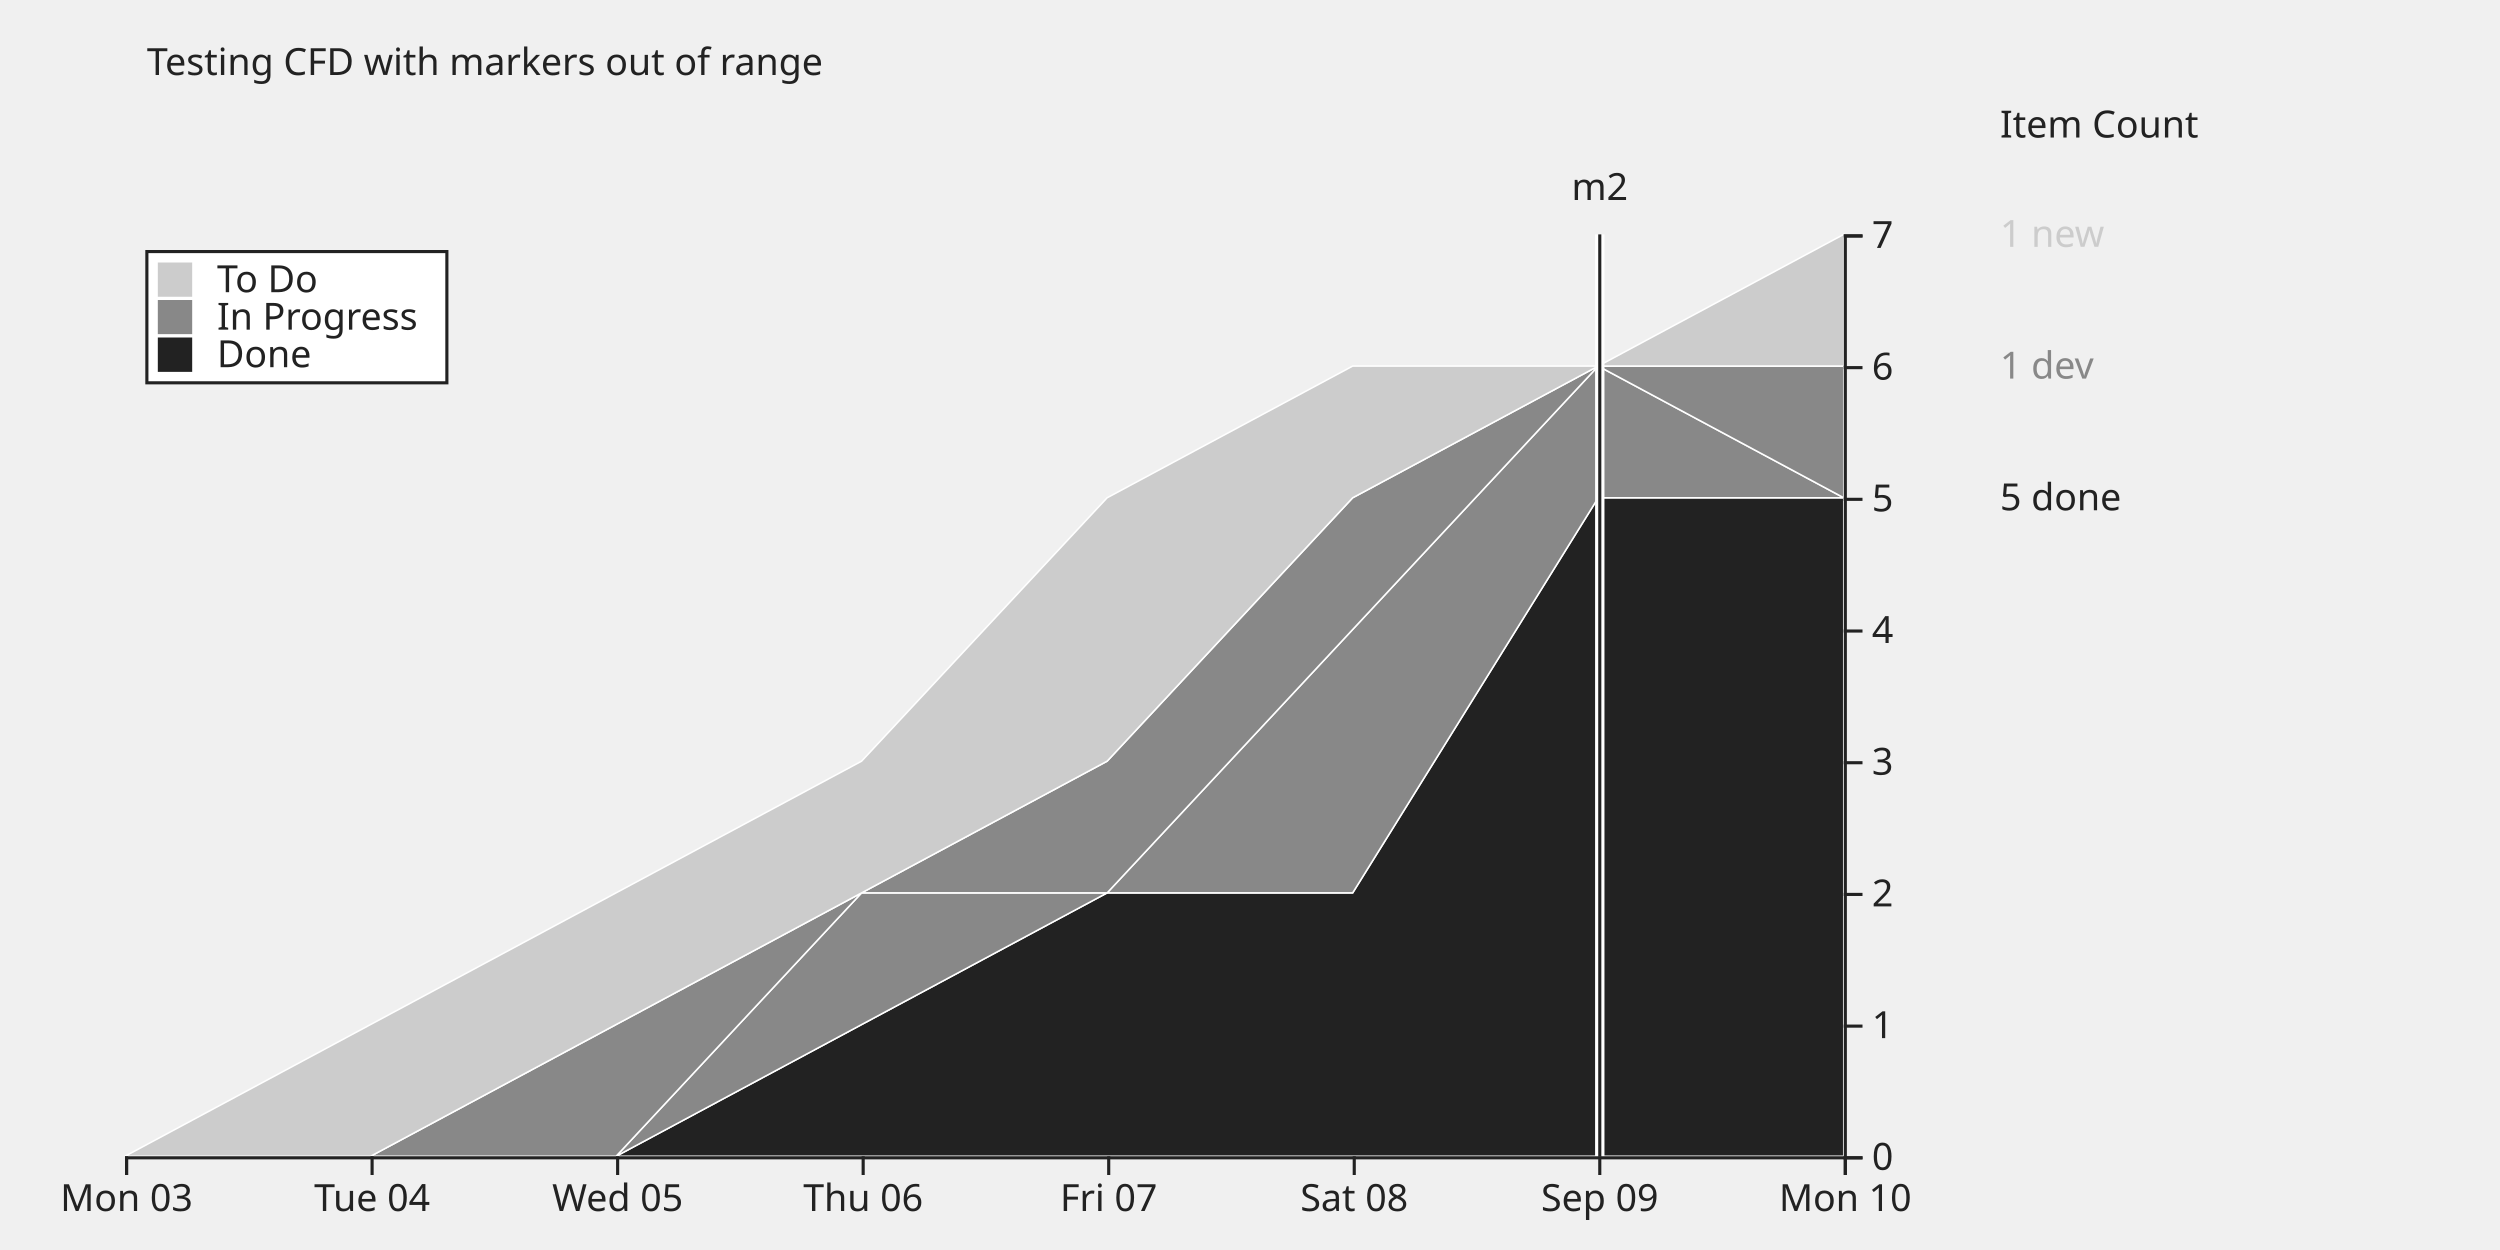
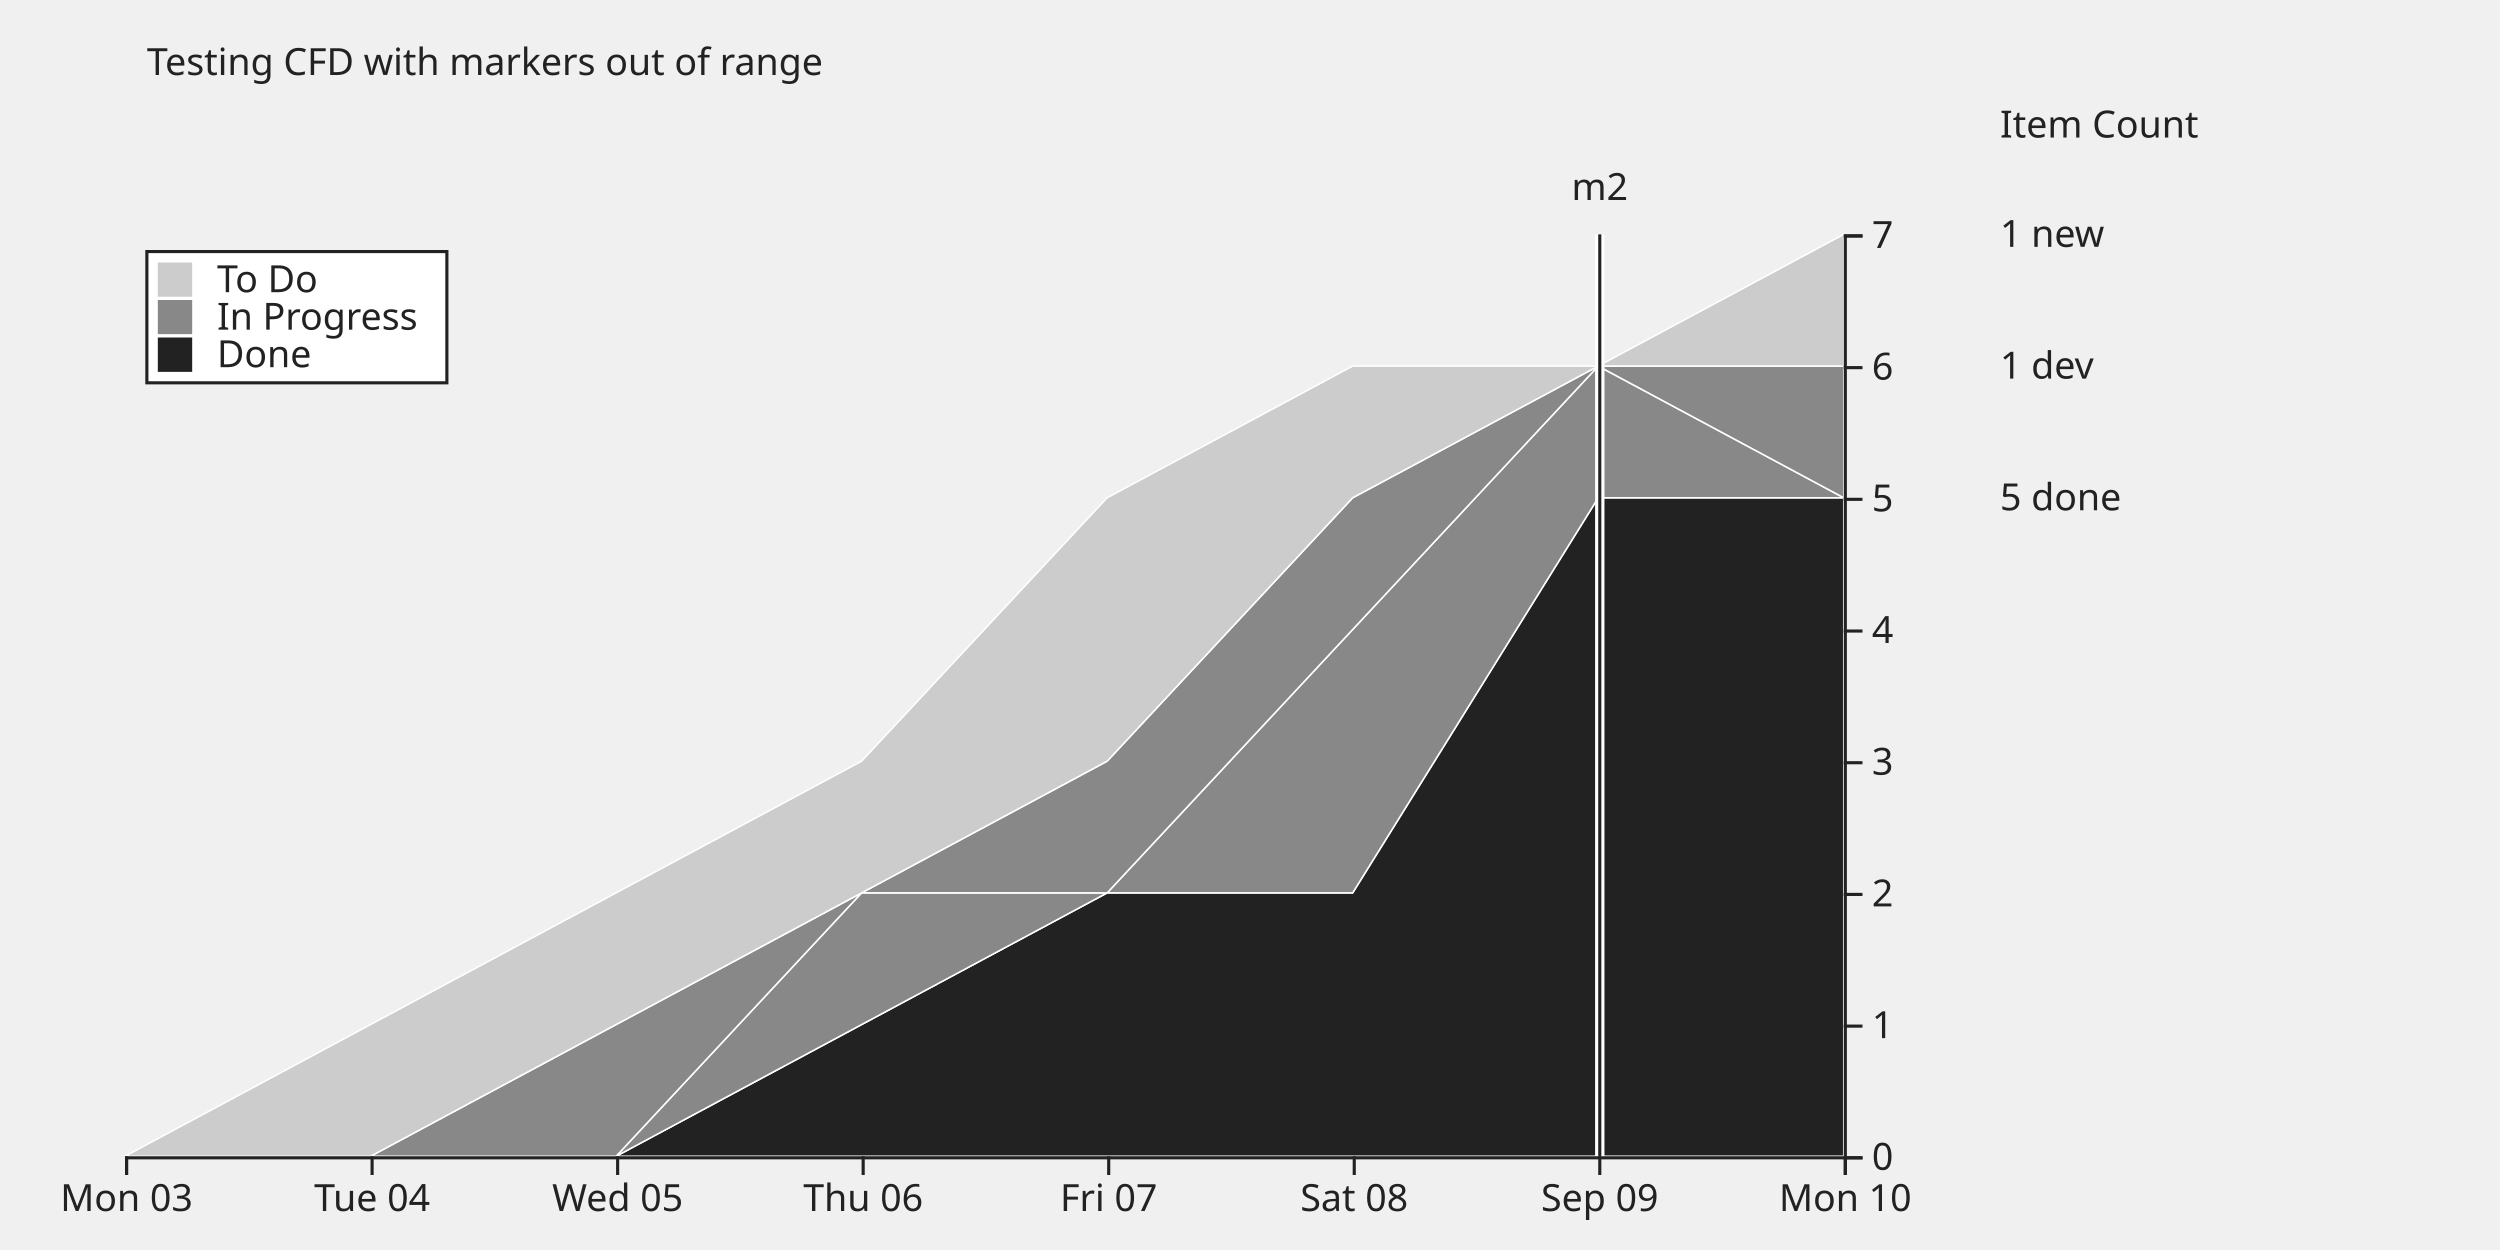
<svg xmlns="http://www.w3.org/2000/svg" width="800" height="400">
  <g transform="translate(40,75)">
    <g class="layer">
      <path class="area" style="fill: #222; stroke: #fff; stroke-width: .5;" d="M0,295L78.571,295L157.143,295L235.714,252.857L314.286,210.714L392.857,210.714L471.429,84.286L550,84.286L550,295L471.429,295L392.857,295L314.286,295L235.714,295L157.143,295L78.571,295L0,295Z" />
      <text x="600" y="84.286" dy="4px" font-size="12px" font-family="sans-serif" style="text-anchor: start; fill: #222;">5 done</text>
    </g>
    <g class="layer">
      <path class="area" style="fill: #888; stroke: #fff; stroke-width: .5;" d="M0,295L78.571,295L157.143,295L235.714,210.714L314.286,210.714L392.857,126.429L471.429,42.143L550,84.286L550,84.286L471.429,84.286L392.857,210.714L314.286,210.714L235.714,252.857L157.143,295L78.571,295L0,295Z" />
    </g>
    <g class="layer">
      <path class="area" style="fill: #888; stroke: #fff; stroke-width: .5;" d="M0,295L78.571,295L157.143,252.857L235.714,210.714L314.286,168.571L392.857,84.286L471.429,42.143L550,42.143L550,84.286L471.429,42.143L392.857,126.429L314.286,210.714L235.714,210.714L157.143,295L78.571,295L0,295Z" />
-       <text x="600" y="42.143" dy="4px" font-size="12px" font-family="sans-serif" style="text-anchor: start; fill: #888;">1 dev</text>
+       <text x="600" y="42.143" dy="4px" font-size="12px" font-family="sans-serif" style="text-anchor: start; fill: #222;">1 dev</text>
    </g>
    <g class="layer">
      <path class="area" style="fill: #ccc; stroke: #fff; stroke-width: .5;" d="M0,295L78.571,252.857L157.143,210.714L235.714,168.571L314.286,84.286L392.857,42.143L471.429,42.143L550,0L550,42.143L471.429,42.143L392.857,84.286L314.286,168.571L235.714,210.714L157.143,252.857L78.571,295L0,295Z" />
-       <text x="600" y="0" dy="4px" font-size="12px" font-family="sans-serif" style="text-anchor: start; fill: #ccc;">1 new</text>
+       <text x="600" y="0" dy="4px" font-size="12px" font-family="sans-serif" style="text-anchor: start; fill: #222;">1 new</text>
    </g>
    <line x1="471.929" y1="295" x2="471.929" y2="0" style="stroke-width: 3; stroke: #fff;" />
    <line x1="471.929" y1="295" x2="471.929" y2="0" style="stroke-width: 1; stroke: #222;" />
    <rect style="fill: #fff;" />
    <text x="471.929" y="-15" dy="4px" font-size="12px" font-family="sans-serif" style="fill: #222; text-anchor: middle;">m2</text>
    <g transform="translate(0,295)" fill="none" font-size="10" font-family="sans-serif" text-anchor="middle">
      <path class="domain" stroke="currentColor" d="M0.5,6V0.5H550.5V6" style="stroke: #222;" />
      <g class="tick" opacity="1" transform="translate(0.5,0)">
        <line stroke="currentColor" y2="6" style="stroke: #222;" />
        <text fill="currentColor" y="9" dy="0.71em" style="fill: #222;" font-size="12px" font-family="sans-serif">Mon 03</text>
      </g>
      <g class="tick" opacity="1" transform="translate(79.07143,0)">
        <line stroke="currentColor" y2="6" style="stroke: #222;" />
        <text fill="currentColor" y="9" dy="0.71em" style="fill: #222;" font-size="12px" font-family="sans-serif">Tue 04</text>
      </g>
      <g class="tick" opacity="1" transform="translate(157.6429,0)">
        <line stroke="currentColor" y2="6" style="stroke: #222;" />
        <text fill="currentColor" y="9" dy="0.71em" style="fill: #222;" font-size="12px" font-family="sans-serif">Wed 05</text>
      </g>
      <g class="tick" opacity="1" transform="translate(236.2143,0)">
        <line stroke="currentColor" y2="6" style="stroke: #222;" />
        <text fill="currentColor" y="9" dy="0.71em" style="fill: #222;" font-size="12px" font-family="sans-serif">Thu 06</text>
      </g>
      <g class="tick" opacity="1" transform="translate(314.7857,0)">
        <line stroke="currentColor" y2="6" style="stroke: #222;" />
        <text fill="currentColor" y="9" dy="0.71em" style="fill: #222;" font-size="12px" font-family="sans-serif">Fri 07</text>
      </g>
      <g class="tick" opacity="1" transform="translate(393.3571,0)">
        <line stroke="currentColor" y2="6" style="stroke: #222;" />
        <text fill="currentColor" y="9" dy="0.71em" style="fill: #222;" font-size="12px" font-family="sans-serif">Sat 08</text>
      </g>
      <g class="tick" opacity="1" transform="translate(471.9286,0)">
        <line stroke="currentColor" y2="6" style="stroke: #222;" />
        <text fill="currentColor" y="9" dy="0.71em" style="fill: #222;" font-size="12px" font-family="sans-serif">Sep 09</text>
      </g>
      <g class="tick" opacity="1" transform="translate(550.5,0)">
        <line stroke="currentColor" y2="6" style="stroke: #222;" />
        <text fill="currentColor" y="9" dy="0.71em" style="fill: #222;" font-size="12px" font-family="sans-serif">Mon 10</text>
      </g>
    </g>
    <g transform="translate(550 ,0)" fill="none" font-size="10" font-family="sans-serif" text-anchor="start">
      <path class="domain" stroke="currentColor" d="M6,295.5H0.5V0.5H6" style="stroke: #222;" />
      <g class="tick" opacity="1" transform="translate(0,295.5)">
        <line stroke="currentColor" x2="6" style="stroke: #222;" />
        <text fill="currentColor" x="9" dy="0.32em" style="fill: #222;" font-size="12px" font-family="sans-serif">0</text>
      </g>
      <g class="tick" opacity="1" transform="translate(0,253.3571)">
        <line stroke="currentColor" x2="6" style="stroke: #222;" />
        <text fill="currentColor" x="9" dy="0.32em" style="fill: #222;" font-size="12px" font-family="sans-serif">1</text>
      </g>
      <g class="tick" opacity="1" transform="translate(0,211.2143)">
        <line stroke="currentColor" x2="6" style="stroke: #222;" />
        <text fill="currentColor" x="9" dy="0.32em" style="fill: #222;" font-size="12px" font-family="sans-serif">2</text>
      </g>
      <g class="tick" opacity="1" transform="translate(0,169.0714)">
        <line stroke="currentColor" x2="6" style="stroke: #222;" />
        <text fill="currentColor" x="9" dy="0.32em" style="fill: #222;" font-size="12px" font-family="sans-serif">3</text>
      </g>
      <g class="tick" opacity="1" transform="translate(0,126.9286)">
        <line stroke="currentColor" x2="6" style="stroke: #222;" />
        <text fill="currentColor" x="9" dy="0.32em" style="fill: #222;" font-size="12px" font-family="sans-serif">4</text>
      </g>
      <g class="tick" opacity="1" transform="translate(0,84.78571)">
        <line stroke="currentColor" x2="6" style="stroke: #222;" />
        <text fill="currentColor" x="9" dy="0.32em" style="fill: #222;" font-size="12px" font-family="sans-serif">5</text>
      </g>
      <g class="tick" opacity="1" transform="translate(0,42.64286)">
        <line stroke="currentColor" x2="6" style="stroke: #222;" />
        <text fill="currentColor" x="9" dy="0.32em" style="fill: #222;" font-size="12px" font-family="sans-serif">6</text>
      </g>
      <g class="tick" opacity="1" transform="translate(0,0.5)">
        <line stroke="currentColor" x2="6" style="stroke: #222;" />
        <text fill="currentColor" x="9" dy="0.32em" style="fill: #222;" font-size="12px" font-family="sans-serif">7</text>
      </g>
    </g>
    <text x="7" y="-55" dy="4px" font-size="12px" font-family="sans-serif" style="text-anchor: start; fill: #222;">Testing CFD with markers out of range</text>
    <rect x="7" y="5.5" width="96" height="42" style="fill: #fff; stroke: #222;" />
    <rect x="10" y="8.5" width="12" height="12" style="fill: #ccc; stroke: #fff;" />
    <text x="29.44" y="14.5" dy="4px" font-size="12px" font-family="sans-serif" style="text-anchor: start; fill: #222;">To Do</text>
    <rect x="10" y="20.5" width="12" height="12" style="fill: #888; stroke: #fff;" />
    <text x="29.44" y="26.5" dy="4px" font-size="12px" font-family="sans-serif" style="text-anchor: start; fill: #222;">In Progress</text>
    <rect x="10" y="32.5" width="12" height="12" style="fill: #222; stroke: #fff;" />
    <text x="29.44" y="38.5" dy="4px" font-size="12px" font-family="sans-serif" style="text-anchor: start; fill: #222;">Done</text>
    <text x="600" y="-35" dy="4px" font-size="12px" font-family="sans-serif" style="text-anchor: start; fill: #222;">Item Count</text>
    <rect fill="#fff" stroke="#222" class="focus-item" width="12" height="12" style="display: none;" />
    <text dy="4px" font-size="12px" font-family="sans-serif" style="text-anchor: start; fill: #222; display: none;" />
    <text dy="4px" font-size="12px" font-family="sans-serif" style="text-anchor: start; fill: #222; display: none;" />
    <text dy="4px" font-size="12px" font-family="sans-serif" style="text-anchor: start; fill: #222; display: none;" />
    <text dy="4px" font-size="12px" font-family="sans-serif" style="text-anchor: start; fill: #222; display: none;" />
    <text dy="4px" font-size="12px" font-family="sans-serif" style="text-anchor: start; fill: #222; display: none;" />
    <text dy="4px" font-size="12px" font-family="sans-serif" style="text-anchor: start; fill: #222; display: none;" />
    <text dy="4px" font-size="12px" font-family="sans-serif" style="text-anchor: start; fill: #222; display: none;" />
    <text dy="4px" font-size="12px" font-family="sans-serif" style="text-anchor: start; fill: #222; display: none;" />
    <text dy="4px" font-size="12px" font-family="sans-serif" style="text-anchor: start; fill: #222; display: none;" />
    <text dy="4px" font-size="12px" font-family="sans-serif" style="text-anchor: start; fill: #222; display: none;" />
    <text dy="4px" font-size="12px" font-family="sans-serif" style="text-anchor: start; fill: #222; display: none;" />
    <text dy="4px" font-size="12px" font-family="sans-serif" style="text-anchor: start; fill: #222; display: none;" />
    <text dy="4px" font-size="12px" font-family="sans-serif" style="text-anchor: start; fill: #222; display: none;" />
    <text dy="4px" font-size="12px" font-family="sans-serif" style="text-anchor: start; fill: #222; display: none;" />
    <text dy="4px" font-size="12px" font-family="sans-serif" style="text-anchor: start; fill: #222; display: none;" />
    <text dy="4px" font-size="12px" font-family="sans-serif" style="text-anchor: start; fill: #222; display: none;" />
    <text dy="4px" font-size="12px" font-family="sans-serif" style="text-anchor: start; fill: #222; display: none;" />
    <text dy="4px" font-size="12px" font-family="sans-serif" style="text-anchor: start; fill: #222; display: none;" />
    <text dy="4px" font-size="12px" font-family="sans-serif" style="text-anchor: start; fill: #222; display: none;" />
    <text dy="4px" font-size="12px" font-family="sans-serif" style="text-anchor: start; fill: #222; display: none;" />
    <text dy="4px" font-size="12px" font-family="sans-serif" style="text-anchor: start; fill: #222; display: none;" />
    <text dy="4px" font-size="12px" font-family="sans-serif" style="text-anchor: start; fill: #222; display: none;" />
    <text dy="4px" font-size="12px" font-family="sans-serif" style="text-anchor: start; fill: #222; display: none;" />
    <text dy="4px" font-size="12px" font-family="sans-serif" style="text-anchor: start; fill: #222; display: none;" />
    <text dy="4px" font-size="12px" font-family="sans-serif" style="text-anchor: start; fill: #222; display: none;" />
    <text dy="4px" font-size="12px" font-family="sans-serif" style="text-anchor: start; fill: #222; display: none;" />
    <text dy="4px" font-size="12px" font-family="sans-serif" style="text-anchor: start; fill: #222; display: none;" />
    <text dy="4px" font-size="12px" font-family="sans-serif" style="text-anchor: start; fill: #222; display: none;" />
    <text dy="4px" font-size="12px" font-family="sans-serif" style="text-anchor: start; fill: #222; display: none;" />
    <text dy="4px" font-size="12px" font-family="sans-serif" style="text-anchor: start; fill: #222; display: none;" />
    <text dy="4px" font-size="12px" font-family="sans-serif" style="text-anchor: start; fill: #222; display: none;" />
    <text dy="4px" font-size="12px" font-family="sans-serif" style="text-anchor: start; fill: #222; display: none;" />
    <text dy="4px" font-size="12px" font-family="sans-serif" style="text-anchor: start; fill: #222; display: none;" />
    <text dy="4px" font-size="12px" font-family="sans-serif" style="text-anchor: start; fill: #222; display: none;" />
    <text dy="4px" font-size="12px" font-family="sans-serif" style="text-anchor: start; fill: #222; display: none;" />
    <text dy="4px" font-size="12px" font-family="sans-serif" style="text-anchor: start; fill: #222; display: none;" />
    <text dy="4px" font-size="12px" font-family="sans-serif" style="text-anchor: start; fill: #222; display: none;" />
    <text dy="4px" font-size="12px" font-family="sans-serif" style="text-anchor: start; fill: #222; display: none;" />
    <text dy="4px" font-size="12px" font-family="sans-serif" style="text-anchor: start; fill: #222; display: none;" />
    <text dy="4px" font-size="12px" font-family="sans-serif" style="text-anchor: start; fill: #222; display: none;" />
    <line style="display: none; stroke-width: 3; stroke: #fff;" />
    <line style="display: none; stroke-width: 1; stroke: #222;" />
    <rect width="550" height="295" fill="transparent" />
  </g>
</svg>
